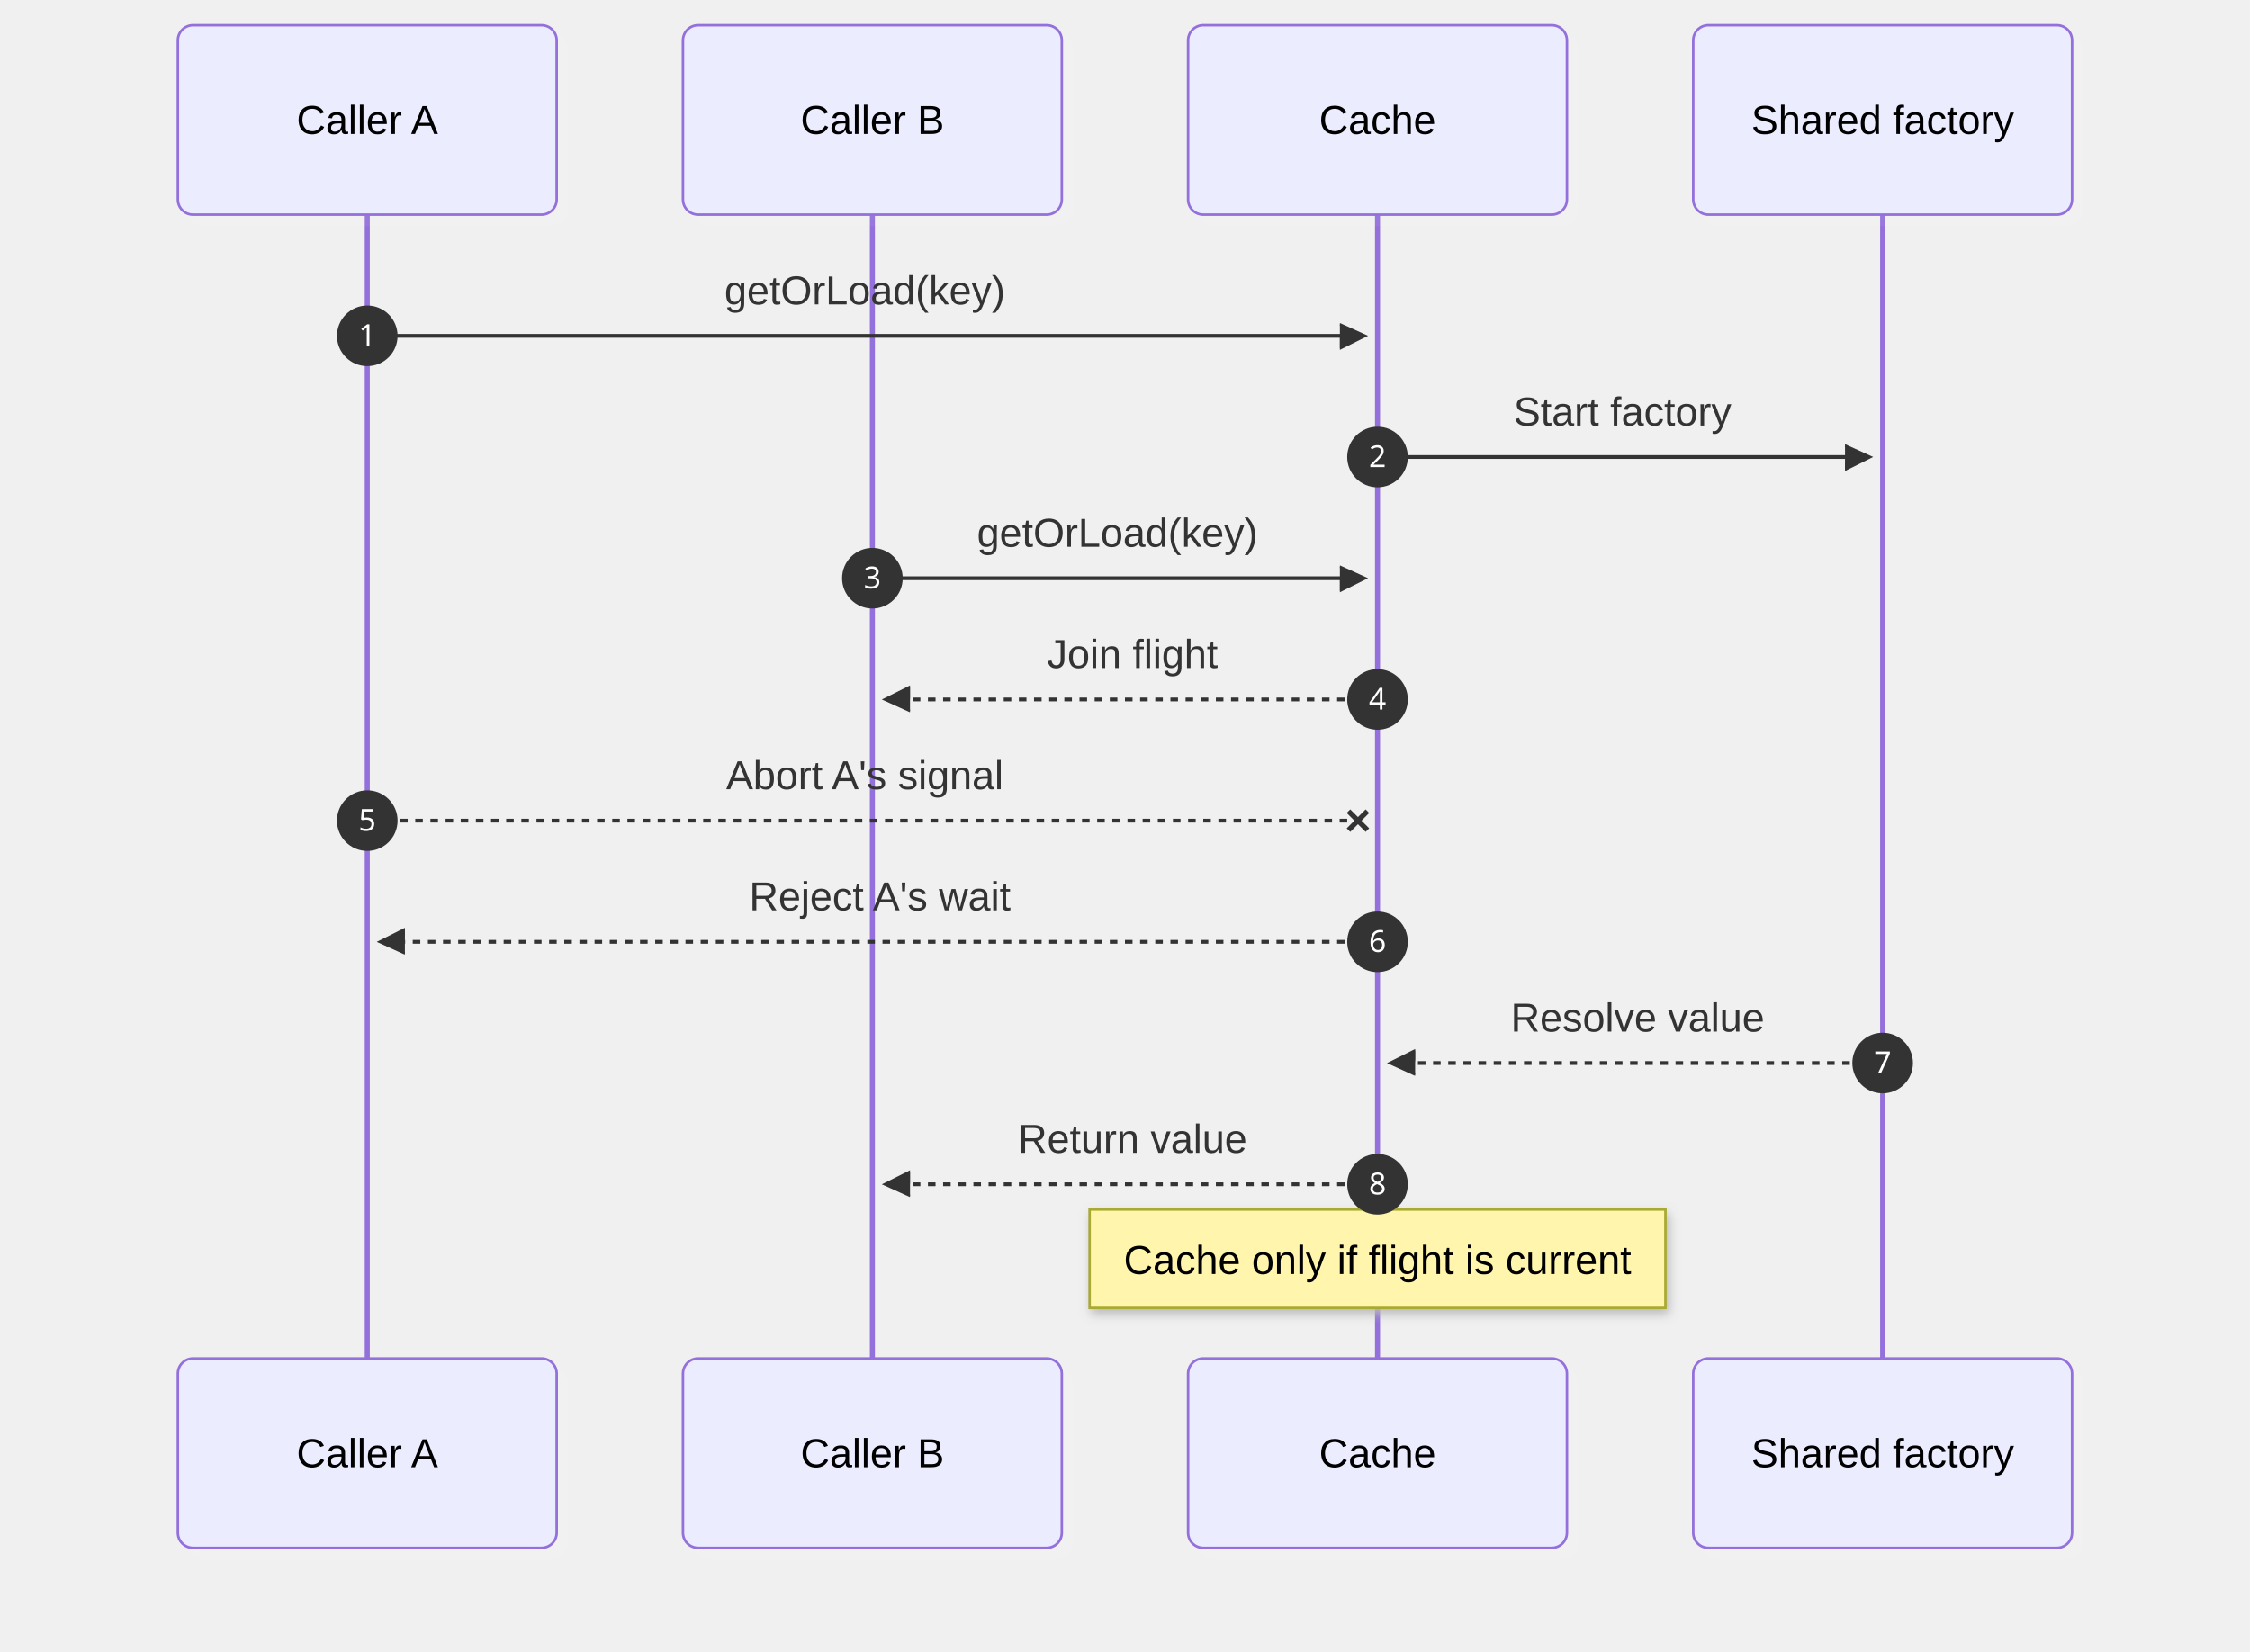
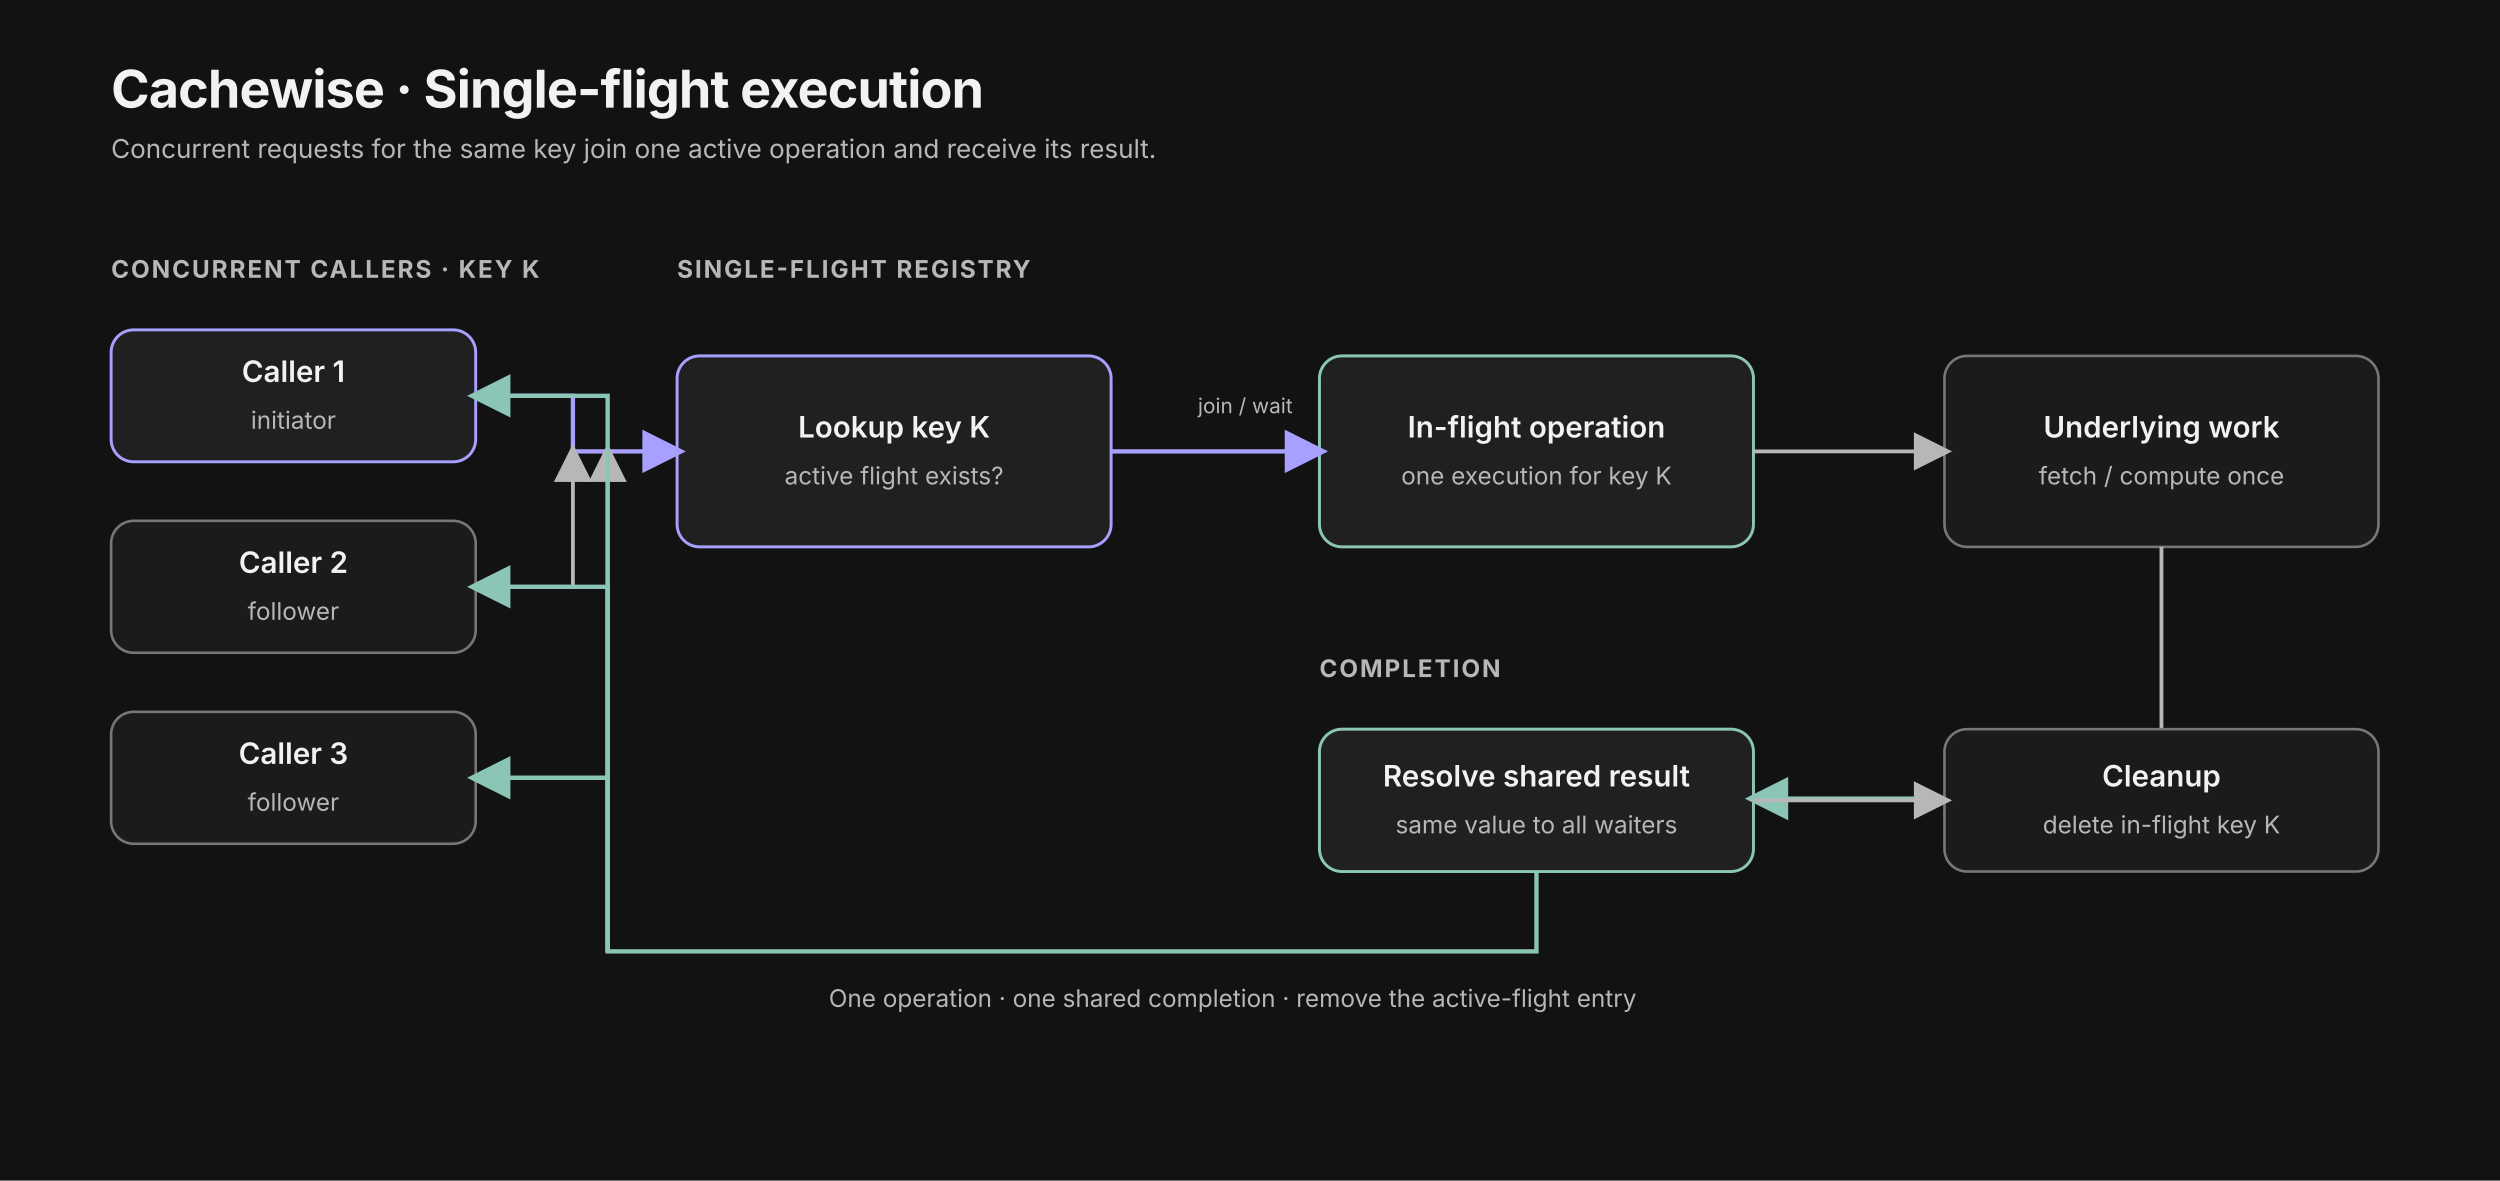
- <svg xmlns="http://www.w3.org/2000/svg" id="container" width="850" height="624" viewBox="-50 -10 850 654" role="graphics-document document" aria-roledescription="sequence">
-   <g>
-     <rect x="600" y="528" fill="#eaeaea" stroke="#666" width="150" height="75" name="F" rx="6" ry="6" class="actor actor-bottom" data-look="neo" filter="url(#container-drop-shadow)" />
-     <text x="675" y="565.5" dominant-baseline="central" alignment-baseline="central" class="actor actor-box" style="text-anchor: middle; font-size: 16px; font-weight: 400;">
-       <tspan x="675" dy="0">Shared factory</tspan>
-     </text>
-   </g>
-   <g>
-     <rect x="400" y="528" fill="#eaeaea" stroke="#666" width="150" height="75" name="C" rx="6" ry="6" class="actor actor-bottom" data-look="neo" filter="url(#container-drop-shadow)" />
-     <text x="475" y="565.5" dominant-baseline="central" alignment-baseline="central" class="actor actor-box" style="text-anchor: middle; font-size: 16px; font-weight: 400;">
-       <tspan x="475" dy="0">Cache</tspan>
-     </text>
-   </g>
-   <g>
-     <rect x="200" y="528" fill="#eaeaea" stroke="#666" width="150" height="75" name="B" rx="6" ry="6" class="actor actor-bottom" data-look="neo" filter="url(#container-drop-shadow)" />
-     <text x="275" y="565.5" dominant-baseline="central" alignment-baseline="central" class="actor actor-box" style="text-anchor: middle; font-size: 16px; font-weight: 400;">
-       <tspan x="275" dy="0">Caller B</tspan>
-     </text>
-   </g>
-   <g>
-     <rect x="0" y="528" fill="#eaeaea" stroke="#666" width="150" height="75" name="A" rx="6" ry="6" class="actor actor-bottom" data-look="neo" filter="url(#container-drop-shadow)" />
-     <text x="75" y="565.5" dominant-baseline="central" alignment-baseline="central" class="actor actor-box" style="text-anchor: middle; font-size: 16px; font-weight: 400;">
-       <tspan x="75" dy="0">Caller A</tspan>
-     </text>
-   </g>
-   <g>
-     <line id="actor3" x1="675" y1="75" x2="675" y2="528" class="actor-line 200" stroke-width="0.5px" stroke="#999" name="F" data-et="life-line" data-id="F" />
-     <g id="root-3" data-look="neo" data-et="participant" data-type="participant" data-id="F">
-       <rect x="600" y="0" fill="#eaeaea" stroke="#666" width="150" height="75" name="F" rx="6" ry="6" class="actor actor-top" data-look="neo" filter="url(#container-drop-shadow)" />
-       <text x="675" y="37.5" dominant-baseline="central" alignment-baseline="central" class="actor actor-box" style="text-anchor: middle; font-size: 16px; font-weight: 400;">
-         <tspan x="675" dy="0">Shared factory</tspan>
-       </text>
-     </g>
-   </g>
-   <g>
-     <line id="actor2" x1="475" y1="75" x2="475" y2="528" class="actor-line 200" stroke-width="0.5px" stroke="#999" name="C" data-et="life-line" data-id="C" />
-     <g id="root-2" data-look="neo" data-et="participant" data-type="participant" data-id="C">
-       <rect x="400" y="0" fill="#eaeaea" stroke="#666" width="150" height="75" name="C" rx="6" ry="6" class="actor actor-top" data-look="neo" filter="url(#container-drop-shadow)" />
-       <text x="475" y="37.5" dominant-baseline="central" alignment-baseline="central" class="actor actor-box" style="text-anchor: middle; font-size: 16px; font-weight: 400;">
-         <tspan x="475" dy="0">Cache</tspan>
-       </text>
-     </g>
-   </g>
-   <g>
-     <line id="actor1" x1="275" y1="75" x2="275" y2="528" class="actor-line 200" stroke-width="0.5px" stroke="#999" name="B" data-et="life-line" data-id="B" />
-     <g id="root-1" data-look="neo" data-et="participant" data-type="participant" data-id="B">
-       <rect x="200" y="0" fill="#eaeaea" stroke="#666" width="150" height="75" name="B" rx="6" ry="6" class="actor actor-top" data-look="neo" filter="url(#container-drop-shadow)" />
-       <text x="275" y="37.5" dominant-baseline="central" alignment-baseline="central" class="actor actor-box" style="text-anchor: middle; font-size: 16px; font-weight: 400;">
-         <tspan x="275" dy="0">Caller B</tspan>
-       </text>
-     </g>
-   </g>
-   <g>
-     <line id="actor0" x1="75" y1="75" x2="75" y2="528" class="actor-line 200" stroke-width="0.5px" stroke="#999" name="A" data-et="life-line" data-id="A" />
-     <g id="root-0" data-look="neo" data-et="participant" data-type="participant" data-id="A">
-       <rect x="0" y="0" fill="#eaeaea" stroke="#666" width="150" height="75" name="A" rx="6" ry="6" class="actor actor-top" data-look="neo" filter="url(#container-drop-shadow)" />
-       <text x="75" y="37.5" dominant-baseline="central" alignment-baseline="central" class="actor actor-box" style="text-anchor: middle; font-size: 16px; font-weight: 400;">
-         <tspan x="75" dy="0">Caller A</tspan>
-       </text>
-     </g>
-   </g>
-   <style>#container{font-family:"trebuchet ms",verdana,arial,sans-serif;font-size:16px;fill:#333;}@keyframes edge-animation-frame{from{stroke-dashoffset:0;}}@keyframes dash{to{stroke-dashoffset:0;}}#container .edge-animation-slow{stroke-dasharray:9,5!important;stroke-dashoffset:900;animation:dash 50s linear infinite;stroke-linecap:round;}#container .edge-animation-fast{stroke-dasharray:9,5!important;stroke-dashoffset:900;animation:dash 20s linear infinite;stroke-linecap:round;}#container .error-icon{fill:#552222;}#container .error-text{fill:#552222;stroke:#552222;}#container .edge-thickness-normal{stroke-width:1px;}#container .edge-thickness-thick{stroke-width:3.5px;}#container .edge-pattern-solid{stroke-dasharray:0;}#container .edge-thickness-invisible{stroke-width:0;fill:none;}#container .edge-pattern-dashed{stroke-dasharray:3;}#container .edge-pattern-dotted{stroke-dasharray:2;}#container .marker{fill:#333333;stroke:#333333;}#container .marker.cross{stroke:#333333;}#container svg{font-family:"trebuchet ms",verdana,arial,sans-serif;font-size:16px;}#container p{margin:0;}#container .actor{stroke:#9370DB;fill:#ECECFF;stroke-width:1;}#container rect.actor.outer-path[data-look="neo"]{filter:drop-shadow(1px 2px 2px rgba(185, 185, 185, 1));}#container rect.note[data-look="neo"]{stroke:#aaaa33;fill:#fff5ad;filter:drop-shadow(1px 2px 2px rgba(185, 185, 185, 1));}#container text.actor&gt;tspan{fill:black;stroke:none;}#container .actor-line{stroke:#9370DB;}#container .innerArc{stroke-width:1.5;stroke-dasharray:none;}#container .messageLine0{stroke-width:1.5;stroke-dasharray:none;stroke:#333;}#container .messageLine1{stroke-width:1.5;stroke-dasharray:2,2;stroke:#333;}#container [id$="-arrowhead"] path{fill:#333;stroke:#333;}#container .sequenceNumber{fill:white;}#container [id$="-sequencenumber"]{fill:#333;}#container [id$="-crosshead"] path{fill:#333;stroke:#333;}#container .messageText{fill:#333;stroke:none;}#container .labelBox{stroke:#9370DB;fill:#ECECFF;filter:drop-shadow(1px 2px 2px rgba(185, 185, 185, 1));}#container .labelText,#container .labelText&gt;tspan{fill:black;stroke:none;}#container .loopText,#container .loopText&gt;tspan{fill:black;stroke:none;}#container .sectionTitle,#container .sectionTitle&gt;tspan{fill:black;stroke:none;}#container .loopLine{stroke-width:2px;stroke-dasharray:2,2;stroke:#9370DB;fill:#9370DB;}#container .note{stroke:#aaaa33;fill:#fff5ad;}#container .noteText,#container .noteText&gt;tspan{fill:black;stroke:none;}#container .activation0{fill:#f4f4f4;stroke:#666;}#container .activation1{fill:#f4f4f4;stroke:#666;}#container .activation2{fill:#f4f4f4;stroke:#666;}#container .actorPopupMenu{position:absolute;}#container .actorPopupMenuPanel{position:absolute;fill:#ECECFF;box-shadow:0px 8px 16px 0px rgba(0,0,0,0.2);filter:drop-shadow(3px 5px 2px rgb(0 0 0 / 0.4));}#container .actor-man circle,#container line{fill:#ECECFF;stroke-width:2px;}#container g rect.rect{filter:drop-shadow(1px 2px 2px rgba(185, 185, 185, 1));stroke:#9370DB;}#container .node .neo-node{stroke:#9370DB;}#container [data-look="neo"].node rect,#container [data-look="neo"].cluster rect,#container [data-look="neo"].node polygon{stroke:#9370DB;filter:drop-shadow(1px 2px 2px rgba(185, 185, 185, 1));}#container [data-look="neo"].swimlane.cluster rect{filter:none;}#container [data-look="neo"].node path{stroke:#9370DB;stroke-width:1px;}#container [data-look="neo"].node .outer-path{filter:drop-shadow(1px 2px 2px rgba(185, 185, 185, 1));}#container [data-look="neo"].node .neo-line path{stroke:#9370DB;filter:none;}#container [data-look="neo"].node circle{stroke:#9370DB;filter:drop-shadow(1px 2px 2px rgba(185, 185, 185, 1));}#container [data-look="neo"].node circle .state-start{fill:#000000;}#container [data-look="neo"].icon-shape .icon{fill:#9370DB;filter:drop-shadow(1px 2px 2px rgba(185, 185, 185, 1));}#container [data-look="neo"].icon-shape .icon-neo path{stroke:#9370DB;filter:drop-shadow(1px 2px 2px rgba(185, 185, 185, 1));}#container :root{--mermaid-font-family:"trebuchet ms",verdana,arial,sans-serif;}</style>
-   <g />
+ <svg xmlns="http://www.w3.org/2000/svg" width="1440" height="680" viewBox="0 0 1440 680" role="img" aria-labelledby="title desc">
  <defs>
-     <symbol id="container-computer" width="24" height="24">
-       <path transform="scale(.5)" d="M2 2v13h20v-13h-20zm18 11h-16v-9h16v9zm-10.228 6l.466-1h3.524l.467 1h-4.457zm14.228 3h-24l2-6h2.104l-1.33 4h18.45l-1.297-4h2.073l2 6zm-5-10h-14v-7h14v7z" />
-     </symbol>
+     <marker id="arrow" markerWidth="10" markerHeight="10" refX="8" refY="5" orient="auto">
+       <path d="M0 0 L10 5 L0 10 Z" fill="#b7b7b7" />
+     </marker>
+     <marker id="arrowAccent" markerWidth="10" markerHeight="10" refX="8" refY="5" orient="auto">
+       <path d="M0 0 L10 5 L0 10 Z" fill="#a7a0ff" />
+     </marker>
+     <marker id="arrowGreen" markerWidth="10" markerHeight="10" refX="8" refY="5" orient="auto">
+       <path d="M0 0 L10 5 L0 10 Z" fill="#8bc5b5" />
+     </marker>
+     <style>
+   text { font-family: Inter, ui-sans-serif, system-ui, -apple-system, "Segoe UI", sans-serif; fill:#f2f2f2; }
+   .title { font-size:30px; font-weight:650; letter-spacing:-.5px; }
+   .subtitle { font-size:15px; fill:#b7b7b7; }
+   .section { font-size:14px; font-weight:650; letter-spacing:1.1px; fill:#b7b7b7; }
+   .label { font-size:17px; font-weight:600; }
+   .small { font-size:14px; fill:#b7b7b7; }
+   .tiny { font-size:12px; fill:#b7b7b7; }
+   .card { fill:#1b1b1b; stroke:#777777; stroke-width:1.5; rx:13; }
+   .cardAccent { fill:#202020; stroke:#a7a0ff; stroke-width:1.7; rx:13; }
+   .cardGreen { fill:#202020; stroke:#8bc5b5; stroke-width:1.7; rx:13; }
+   .line { fill:none; stroke:#b7b7b7; stroke-width:2.2; marker-end:url(#arrow); }
+   .lineAccent { fill:none; stroke:#a7a0ff; stroke-width:2.5; marker-end:url(#arrowAccent); }
+   .lineGreen { fill:none; stroke:#8bc5b5; stroke-width:2.5; marker-end:url(#arrowGreen); }
+   .dash { fill:none; stroke:#d7b779; stroke-width:2; stroke-dasharray:7 6; marker-end:url(#arrow); }
+  </style>
  </defs>
-   <defs>
-     <symbol id="container-database" fill-rule="evenodd" clip-rule="evenodd">
-       <path transform="scale(.5)" d="M12.258.001l.256.004.255.005.253.008.251.01.249.012.247.015.246.016.242.019.241.02.239.023.236.024.233.027.231.028.229.031.225.032.223.034.22.036.217.038.214.04.211.041.208.043.205.045.201.046.198.048.194.05.191.051.187.053.183.054.18.056.175.057.172.059.168.06.163.061.16.063.155.064.15.066.074.033.073.033.071.034.07.034.069.035.068.035.067.035.066.035.064.036.064.036.062.036.06.036.06.037.058.037.058.037.055.038.055.038.053.038.052.038.051.039.05.039.048.039.047.039.045.04.044.04.043.04.041.04.04.041.039.041.037.041.036.041.034.041.033.042.032.042.03.042.029.042.027.042.026.043.024.043.023.043.021.043.02.043.018.044.017.043.015.044.013.044.012.044.011.045.009.044.007.045.006.045.004.045.002.045.001.045v17l-.001.045-.002.045-.004.045-.006.045-.007.045-.009.044-.011.045-.012.044-.013.044-.015.044-.017.043-.018.044-.02.043-.021.043-.023.043-.024.043-.026.043-.027.042-.029.042-.03.042-.032.042-.033.042-.034.041-.036.041-.037.041-.039.041-.04.041-.041.04-.043.04-.044.04-.045.04-.047.039-.048.039-.05.039-.051.039-.052.038-.053.038-.055.038-.055.038-.058.037-.058.037-.06.037-.06.036-.062.036-.064.036-.064.036-.066.035-.067.035-.068.035-.069.035-.07.034-.071.034-.073.033-.074.033-.15.066-.155.064-.16.063-.163.061-.168.06-.172.059-.175.057-.18.056-.183.054-.187.053-.191.051-.194.05-.198.048-.201.046-.205.045-.208.043-.211.041-.214.04-.217.038-.22.036-.223.034-.225.032-.229.031-.231.028-.233.027-.236.024-.239.023-.241.02-.242.019-.246.016-.247.015-.249.012-.251.01-.253.008-.255.005-.256.004-.258.001-.258-.001-.256-.004-.255-.005-.253-.008-.251-.01-.249-.012-.247-.015-.245-.016-.243-.019-.241-.02-.238-.023-.236-.024-.234-.027-.231-.028-.228-.031-.226-.032-.223-.034-.22-.036-.217-.038-.214-.04-.211-.041-.208-.043-.204-.045-.201-.046-.198-.048-.195-.05-.19-.051-.187-.053-.184-.054-.179-.056-.176-.057-.172-.059-.167-.06-.164-.061-.159-.063-.155-.064-.151-.066-.074-.033-.072-.033-.072-.034-.07-.034-.069-.035-.068-.035-.067-.035-.066-.035-.064-.036-.063-.036-.062-.036-.061-.036-.06-.037-.058-.037-.057-.037-.056-.038-.055-.038-.053-.038-.052-.038-.051-.039-.049-.039-.049-.039-.046-.039-.046-.04-.044-.04-.043-.04-.041-.04-.04-.041-.039-.041-.037-.041-.036-.041-.034-.041-.033-.042-.032-.042-.03-.042-.029-.042-.027-.042-.026-.043-.024-.043-.023-.043-.021-.043-.02-.043-.018-.044-.017-.043-.015-.044-.013-.044-.012-.044-.011-.045-.009-.044-.007-.045-.006-.045-.004-.045-.002-.045-.001-.045v-17l.001-.045.002-.045.004-.045.006-.045.007-.045.009-.044.011-.045.012-.044.013-.044.015-.044.017-.043.018-.044.02-.043.021-.043.023-.043.024-.043.026-.043.027-.042.029-.042.03-.042.032-.042.033-.042.034-.041.036-.041.037-.041.039-.041.04-.041.041-.04.043-.04.044-.04.046-.04.046-.039.049-.039.049-.039.051-.039.052-.038.053-.038.055-.038.056-.038.057-.037.058-.037.06-.037.061-.036.062-.036.063-.036.064-.036.066-.035.067-.035.068-.035.069-.035.07-.034.072-.034.072-.033.074-.033.151-.066.155-.064.159-.063.164-.061.167-.06.172-.059.176-.057.179-.056.184-.054.187-.053.19-.051.195-.05.198-.048.201-.046.204-.045.208-.043.211-.041.214-.04.217-.038.22-.036.223-.034.226-.032.228-.031.231-.028.234-.027.236-.024.238-.023.241-.02.243-.019.245-.016.247-.015.249-.012.251-.01.253-.008.255-.005.256-.004.258-.001.258.001zm-9.258 20.499v.01l.001.021.003.021.004.022.005.021.006.022.007.022.009.023.01.022.011.023.012.023.013.023.015.023.016.024.017.023.018.024.019.024.021.024.022.025.023.024.024.025.052.049.056.05.061.051.066.051.07.051.075.051.079.052.084.052.088.052.092.052.097.052.102.051.105.052.11.052.114.051.119.051.123.051.127.05.131.05.135.05.139.048.144.049.147.047.152.047.155.047.16.045.163.045.167.043.171.043.176.041.178.041.183.039.187.039.19.037.194.035.197.035.202.033.204.031.209.03.212.029.216.027.219.025.222.024.226.021.23.02.233.018.236.016.24.015.243.012.246.01.249.008.253.005.256.004.259.001.26-.001.257-.004.254-.005.25-.008.247-.011.244-.012.241-.014.237-.016.233-.018.231-.021.226-.021.224-.024.22-.026.216-.027.212-.028.21-.031.205-.031.202-.034.198-.034.194-.036.191-.037.187-.039.183-.04.179-.04.175-.042.172-.043.168-.044.163-.045.16-.046.155-.046.152-.047.148-.048.143-.049.139-.049.136-.05.131-.05.126-.05.123-.051.118-.052.114-.051.11-.052.106-.052.101-.052.096-.052.092-.052.088-.053.083-.051.079-.052.074-.052.07-.051.065-.051.06-.051.056-.05.051-.05.023-.024.023-.025.021-.024.02-.024.019-.024.018-.024.017-.024.015-.023.014-.024.013-.023.012-.023.01-.023.01-.022.008-.022.006-.022.006-.022.004-.022.004-.021.001-.021.001-.021v-4.127l-.077.055-.08.053-.083.054-.085.053-.087.052-.09.052-.093.051-.095.05-.097.05-.1.049-.102.049-.105.048-.106.047-.109.047-.111.046-.114.045-.115.045-.118.044-.12.043-.122.042-.124.042-.126.041-.128.04-.13.04-.132.038-.134.038-.135.037-.138.037-.139.035-.142.035-.143.034-.144.033-.147.032-.148.031-.15.03-.151.03-.153.029-.154.027-.156.027-.158.026-.159.025-.161.024-.162.023-.163.022-.165.021-.166.02-.167.019-.169.018-.169.017-.171.016-.173.015-.173.014-.175.013-.175.012-.177.011-.178.01-.179.008-.179.008-.181.006-.182.005-.182.004-.184.003-.184.002h-.37l-.184-.002-.184-.003-.182-.004-.182-.005-.181-.006-.179-.008-.179-.008-.178-.01-.176-.011-.176-.012-.175-.013-.173-.014-.172-.015-.171-.016-.17-.017-.169-.018-.167-.019-.166-.02-.165-.021-.163-.022-.162-.023-.161-.024-.159-.025-.157-.026-.156-.027-.155-.027-.153-.029-.151-.03-.15-.03-.148-.031-.146-.032-.145-.033-.143-.034-.141-.035-.14-.035-.137-.037-.136-.037-.134-.038-.132-.038-.13-.04-.128-.04-.126-.041-.124-.042-.122-.042-.12-.044-.117-.043-.116-.045-.113-.045-.112-.046-.109-.047-.106-.047-.105-.048-.102-.049-.1-.049-.097-.05-.095-.05-.093-.052-.09-.051-.087-.052-.085-.053-.083-.054-.08-.054-.077-.054v4.127zm0-5.654v.011l.001.021.003.021.004.021.005.022.006.022.007.022.009.022.01.022.011.023.012.023.013.023.015.024.016.023.017.024.018.024.019.024.021.024.022.024.023.025.024.024.052.05.056.05.061.05.066.051.07.051.075.052.079.051.084.052.088.052.092.052.097.052.102.052.105.052.11.051.114.051.119.052.123.05.127.051.131.05.135.049.139.049.144.048.147.048.152.047.155.046.16.045.163.045.167.044.171.042.176.042.178.04.183.04.187.038.19.037.194.036.197.034.202.033.204.032.209.03.212.028.216.027.219.025.222.024.226.022.23.02.233.018.236.016.24.014.243.012.246.01.249.008.253.006.256.003.259.001.26-.001.257-.003.254-.006.25-.008.247-.01.244-.012.241-.015.237-.016.233-.018.231-.02.226-.022.224-.024.22-.025.216-.027.212-.029.21-.03.205-.032.202-.033.198-.035.194-.036.191-.037.187-.039.183-.039.179-.041.175-.042.172-.043.168-.044.163-.045.16-.045.155-.047.152-.047.148-.048.143-.048.139-.05.136-.049.131-.05.126-.051.123-.051.118-.051.114-.052.11-.052.106-.052.101-.052.096-.052.092-.052.088-.052.083-.052.079-.052.074-.051.07-.052.065-.051.06-.05.056-.051.051-.049.023-.025.023-.024.021-.025.02-.024.019-.024.018-.024.017-.024.015-.023.014-.023.013-.024.012-.022.01-.023.01-.023.008-.022.006-.022.006-.022.004-.021.004-.022.001-.021.001-.021v-4.139l-.077.054-.08.054-.083.054-.085.052-.087.053-.09.051-.093.051-.095.051-.097.05-.1.049-.102.049-.105.048-.106.047-.109.047-.111.046-.114.045-.115.044-.118.044-.12.044-.122.042-.124.042-.126.041-.128.04-.13.039-.132.039-.134.038-.135.037-.138.036-.139.036-.142.035-.143.033-.144.033-.147.033-.148.031-.15.03-.151.03-.153.028-.154.028-.156.027-.158.026-.159.025-.161.024-.162.023-.163.022-.165.021-.166.02-.167.019-.169.018-.169.017-.171.016-.173.015-.173.014-.175.013-.175.012-.177.011-.178.009-.179.009-.179.007-.181.007-.182.005-.182.004-.184.003-.184.002h-.37l-.184-.002-.184-.003-.182-.004-.182-.005-.181-.007-.179-.007-.179-.009-.178-.009-.176-.011-.176-.012-.175-.013-.173-.014-.172-.015-.171-.016-.17-.017-.169-.018-.167-.019-.166-.02-.165-.021-.163-.022-.162-.023-.161-.024-.159-.025-.157-.026-.156-.027-.155-.028-.153-.028-.151-.03-.15-.03-.148-.031-.146-.033-.145-.033-.143-.033-.141-.035-.14-.036-.137-.036-.136-.037-.134-.038-.132-.039-.13-.039-.128-.04-.126-.041-.124-.042-.122-.043-.12-.043-.117-.044-.116-.044-.113-.046-.112-.046-.109-.046-.106-.047-.105-.048-.102-.049-.1-.049-.097-.05-.095-.051-.093-.051-.09-.051-.087-.053-.085-.052-.083-.054-.08-.054-.077-.054v4.139zm0-5.666v.011l.001.02.003.022.004.021.005.022.006.021.007.022.009.023.01.022.011.023.012.023.013.023.015.023.016.024.017.024.018.023.019.024.021.025.022.024.023.024.024.025.052.05.056.05.061.05.066.051.07.051.075.052.079.051.084.052.088.052.092.052.097.052.102.052.105.051.11.052.114.051.119.051.123.051.127.05.131.05.135.05.139.049.144.048.147.048.152.047.155.046.16.045.163.045.167.043.171.043.176.042.178.04.183.04.187.038.19.037.194.036.197.034.202.033.204.032.209.03.212.028.216.027.219.025.222.024.226.021.23.02.233.018.236.017.24.014.243.012.246.01.249.008.253.006.256.003.259.001.26-.001.257-.003.254-.006.25-.008.247-.01.244-.013.241-.014.237-.016.233-.018.231-.02.226-.022.224-.024.22-.025.216-.027.212-.029.21-.03.205-.032.202-.033.198-.035.194-.036.191-.037.187-.039.183-.039.179-.041.175-.042.172-.043.168-.044.163-.045.16-.045.155-.047.152-.047.148-.048.143-.049.139-.049.136-.049.131-.051.126-.05.123-.051.118-.052.114-.051.11-.052.106-.052.101-.052.096-.052.092-.052.088-.052.083-.052.079-.052.074-.052.07-.051.065-.051.06-.051.056-.05.051-.049.023-.025.023-.025.021-.024.02-.024.019-.024.018-.024.017-.024.015-.023.014-.024.013-.023.012-.023.01-.022.01-.023.008-.022.006-.022.006-.022.004-.022.004-.021.001-.021.001-.021v-4.153l-.077.054-.08.054-.083.053-.085.053-.087.053-.09.051-.093.051-.095.051-.097.05-.1.049-.102.048-.105.048-.106.048-.109.046-.111.046-.114.046-.115.044-.118.044-.12.043-.122.043-.124.042-.126.041-.128.04-.13.039-.132.039-.134.038-.135.037-.138.036-.139.036-.142.034-.143.034-.144.033-.147.032-.148.032-.15.03-.151.03-.153.028-.154.028-.156.027-.158.026-.159.024-.161.024-.162.023-.163.023-.165.021-.166.02-.167.019-.169.018-.169.017-.171.016-.173.015-.173.014-.175.013-.175.012-.177.01-.178.01-.179.009-.179.007-.181.006-.182.006-.182.004-.184.003-.184.001-.185.001-.185-.001-.184-.001-.184-.003-.182-.004-.182-.006-.181-.006-.179-.007-.179-.009-.178-.01-.176-.01-.176-.012-.175-.013-.173-.014-.172-.015-.171-.016-.17-.017-.169-.018-.167-.019-.166-.02-.165-.021-.163-.023-.162-.023-.161-.024-.159-.024-.157-.026-.156-.027-.155-.028-.153-.028-.151-.03-.15-.03-.148-.032-.146-.032-.145-.033-.143-.034-.141-.034-.14-.036-.137-.036-.136-.037-.134-.038-.132-.039-.13-.039-.128-.041-.126-.041-.124-.041-.122-.043-.12-.043-.117-.044-.116-.044-.113-.046-.112-.046-.109-.046-.106-.048-.105-.048-.102-.048-.1-.05-.097-.049-.095-.051-.093-.051-.09-.052-.087-.052-.085-.053-.083-.053-.08-.054-.077-.054v4.153zm8.74-8.179l-.257.004-.254.005-.25.008-.247.011-.244.012-.241.014-.237.016-.233.018-.231.021-.226.022-.224.023-.22.026-.216.027-.212.028-.21.031-.205.032-.202.033-.198.034-.194.036-.191.038-.187.038-.183.04-.179.041-.175.042-.172.043-.168.043-.163.045-.16.046-.155.046-.152.048-.148.048-.143.048-.139.049-.136.05-.131.05-.126.051-.123.051-.118.051-.114.052-.11.052-.106.052-.101.052-.096.052-.092.052-.088.052-.083.052-.079.052-.074.051-.07.052-.065.051-.06.05-.056.05-.051.05-.023.025-.023.024-.021.024-.02.025-.019.024-.018.024-.017.023-.015.024-.014.023-.013.023-.012.023-.01.023-.01.022-.008.022-.006.023-.006.021-.004.022-.004.021-.001.021-.001.021.001.021.001.021.004.021.004.022.006.021.006.023.008.022.01.022.01.023.012.023.013.023.014.023.015.024.017.023.018.024.019.024.02.025.021.024.023.024.023.025.051.05.056.05.06.05.065.051.07.052.074.051.079.052.083.052.088.052.092.052.096.052.101.052.106.052.11.052.114.052.118.051.123.051.126.051.131.05.136.05.139.049.143.048.148.048.152.048.155.046.16.046.163.045.168.043.172.043.175.042.179.041.183.04.187.038.191.038.194.036.198.034.202.033.205.032.21.031.212.028.216.027.22.026.224.023.226.022.231.021.233.018.237.016.241.014.244.012.247.011.25.008.254.005.257.004.26.001.26-.001.257-.004.254-.005.25-.008.247-.011.244-.012.241-.014.237-.016.233-.018.231-.021.226-.022.224-.023.22-.026.216-.027.212-.028.21-.031.205-.032.202-.033.198-.034.194-.036.191-.038.187-.038.183-.04.179-.041.175-.042.172-.043.168-.043.163-.045.16-.046.155-.046.152-.048.148-.048.143-.048.139-.049.136-.05.131-.05.126-.051.123-.051.118-.051.114-.052.11-.052.106-.052.101-.052.096-.052.092-.052.088-.052.083-.052.079-.052.074-.051.07-.052.065-.051.06-.05.056-.05.051-.05.023-.025.023-.024.021-.024.02-.025.019-.024.018-.024.017-.023.015-.024.014-.023.013-.023.012-.023.01-.023.01-.022.008-.022.006-.023.006-.021.004-.022.004-.021.001-.021.001-.021-.001-.021-.001-.021-.004-.021-.004-.022-.006-.021-.006-.023-.008-.022-.01-.022-.01-.023-.012-.023-.013-.023-.014-.023-.015-.024-.017-.023-.018-.024-.019-.024-.02-.025-.021-.024-.023-.024-.023-.025-.051-.05-.056-.05-.06-.05-.065-.051-.07-.052-.074-.051-.079-.052-.083-.052-.088-.052-.092-.052-.096-.052-.101-.052-.106-.052-.11-.052-.114-.052-.118-.051-.123-.051-.126-.051-.131-.05-.136-.05-.139-.049-.143-.048-.148-.048-.152-.048-.155-.046-.16-.046-.163-.045-.168-.043-.172-.043-.175-.042-.179-.041-.183-.04-.187-.038-.191-.038-.194-.036-.198-.034-.202-.033-.205-.032-.21-.031-.212-.028-.216-.027-.22-.026-.224-.023-.226-.022-.231-.021-.233-.018-.237-.016-.241-.014-.244-.012-.247-.011-.25-.008-.254-.005-.257-.004-.26-.001-.26.001z" />
-     </symbol>
-   </defs>
-   <defs>
-     <symbol id="container-clock" width="24" height="24">
-       <path transform="scale(.5)" d="M12 2c5.514 0 10 4.486 10 10s-4.486 10-10 10-10-4.486-10-10 4.486-10 10-10zm0-2c-6.627 0-12 5.373-12 12s5.373 12 12 12 12-5.373 12-12-5.373-12-12-12zm5.848 12.459c.202.038.202.333.001.372-1.907.361-6.045 1.111-6.547 1.111-.719 0-1.301-.582-1.301-1.301 0-.512.77-5.447 1.125-7.445.034-.192.312-.181.343.014l.985 6.238 5.394 1.011z" />
-     </symbol>
-   </defs>
-   <defs>
-     <marker id="container-arrowhead" refX="7.9" refY="5" markerUnits="userSpaceOnUse" markerWidth="12" markerHeight="12" orient="auto-start-reverse">
-       <path d="M -1 0 L 10 5 L 0 10 z" />
-     </marker>
-   </defs>
-   <defs>
-     <marker id="container-crosshead" markerWidth="15" markerHeight="8" orient="auto" refX="4" refY="4.5">
-       <path fill="none" stroke="#000000" stroke-width="1pt" d="M 1,2 L 6,7 M 6,2 L 1,7" style="stroke-dasharray: 0, 0;" />
-     </marker>
-   </defs>
-   <defs>
-     <marker id="container-filled-head" refX="15.5" refY="7" markerWidth="20" markerHeight="28" orient="auto">
-       <path d="M 18,7 L9,13 L14,7 L9,1 Z" />
-     </marker>
-   </defs>
-   <defs>
-     <marker id="container-sequencenumber" refX="15" refY="15" markerWidth="60" markerHeight="40" orient="auto">
-       <circle cx="15" cy="15" r="6" />
-     </marker>
-   </defs>
-   <defs>
-     <marker id="container-solidTopArrowHead" refX="7.9" refY="7.25" markerUnits="userSpaceOnUse" markerWidth="12" markerHeight="12" orient="auto-start-reverse">
-       <path d="M 0 0 L 10 8 L 0 8 z" />
-     </marker>
-   </defs>
-   <defs>
-     <marker id="container-solidBottomArrowHead" refX="7.9" refY="0.75" markerUnits="userSpaceOnUse" markerWidth="12" markerHeight="12" orient="auto-start-reverse">
-       <path d="M 0 0 L 10 0 L 0 8 z" />
-     </marker>
-   </defs>
-   <defs>
-     <marker id="container-stickTopArrowHead" refX="7.5" refY="7" markerUnits="userSpaceOnUse" markerWidth="12" markerHeight="12" orient="auto-start-reverse">
-       <path d="M 0 0 L 7 7" stroke="black" stroke-width="1.5" fill="none" />
-     </marker>
-   </defs>
-   <defs>
-     <marker id="container-stickBottomArrowHead" refX="7.5" refY="0" markerUnits="userSpaceOnUse" markerWidth="12" markerHeight="12" orient="auto-start-reverse">
-       <path d="M 0 7 L 7 0" stroke="black" stroke-width="1.5" fill="none" />
-     </marker>
-   </defs>
-   <defs>
-     <filter id="container-drop-shadow" height="130%" width="130%">
-       <feDropShadow dx="4" dy="4" stdDeviation="0" flood-opacity="0.06" flood-color="#FFFFFF" />
-     </filter>
-   </defs>
-   <g data-et="note" data-id="i9">
-     <rect x="361" y="469" fill="#EDF2AE" stroke="#666" width="228" height="39" class="note" data-look="neo" />
-     <text x="475" y="474" text-anchor="middle" dominant-baseline="middle" alignment-baseline="middle" class="noteText" dy="1em" style="font-size: 16px; font-weight: 400;">
-       <tspan x="475">Cache only if flight is current</tspan>
-     </text>
-   </g>
-   <text x="272" y="90" text-anchor="middle" dominant-baseline="middle" alignment-baseline="middle" class="messageText" dy="1em" style="font-size: 16px; font-weight: 400;">getOrLoad(key)</text>
-   <line x1="82" y1="123" x2="468" y2="123" class="messageLine0" data-et="message" data-id="i1" data-from="A" data-to="C" stroke-width="2" stroke="none" marker-end="url(#container-arrowhead)" style="fill: none;" />
-   <line x1="75" y1="123" x2="75" y2="123" stroke-width="0" marker-start="url(#container-sequencenumber)" />
-   <text x="75" y="127" font-family="sans-serif" font-size="12px" text-anchor="middle" class="sequenceNumber">1</text>
-   <text x="572" y="138" text-anchor="middle" dominant-baseline="middle" alignment-baseline="middle" class="messageText" dy="1em" style="font-size: 16px; font-weight: 400;">Start factory</text>
-   <line x1="482" y1="171" x2="668" y2="171" class="messageLine0" data-et="message" data-id="i2" data-from="C" data-to="F" stroke-width="2" stroke="none" marker-end="url(#container-arrowhead)" style="fill: none;" />
-   <line x1="475" y1="171" x2="475" y2="171" stroke-width="0" marker-start="url(#container-sequencenumber)" />
-   <text x="475" y="175" font-family="sans-serif" font-size="12px" text-anchor="middle" class="sequenceNumber">2</text>
-   <text x="372" y="186" text-anchor="middle" dominant-baseline="middle" alignment-baseline="middle" class="messageText" dy="1em" style="font-size: 16px; font-weight: 400;">getOrLoad(key)</text>
-   <line x1="282" y1="219" x2="468" y2="219" class="messageLine0" data-et="message" data-id="i3" data-from="B" data-to="C" stroke-width="2" stroke="none" marker-end="url(#container-arrowhead)" style="fill: none;" />
-   <line x1="275" y1="219" x2="275" y2="219" stroke-width="0" marker-start="url(#container-sequencenumber)" />
-   <text x="275" y="223" font-family="sans-serif" font-size="12px" text-anchor="middle" class="sequenceNumber">3</text>
-   <text x="378" y="234" text-anchor="middle" dominant-baseline="middle" alignment-baseline="middle" class="messageText" dy="1em" style="font-size: 16px; font-weight: 400;">Join flight</text>
-   <line x1="480" y1="267" x2="282" y2="267" class="messageLine1" data-et="message" data-id="i4" data-from="C" data-to="B" stroke-width="2" stroke="none" marker-end="url(#container-arrowhead)" style="stroke-dasharray: 3, 3; fill: none;" />
-   <line x1="475" y1="267" x2="475" y2="267" stroke-width="0" marker-start="url(#container-sequencenumber)" />
-   <text x="475" y="271" font-family="sans-serif" font-size="12px" text-anchor="middle" class="sequenceNumber">4</text>
-   <text x="272" y="282" text-anchor="middle" dominant-baseline="middle" alignment-baseline="middle" class="messageText" dy="1em" style="font-size: 16px; font-weight: 400;">Abort A's signal</text>
-   <line x1="82" y1="315" x2="468" y2="315" class="messageLine1" data-et="message" data-id="i5" data-from="A" data-to="C" stroke-width="2" stroke="none" marker-end="url(#container-crosshead)" style="stroke-dasharray: 3, 3; fill: none;" />
-   <line x1="75" y1="315" x2="75" y2="315" stroke-width="0" marker-start="url(#container-sequencenumber)" />
-   <text x="75" y="319" font-family="sans-serif" font-size="12px" text-anchor="middle" class="sequenceNumber">5</text>
-   <text x="278" y="330" text-anchor="middle" dominant-baseline="middle" alignment-baseline="middle" class="messageText" dy="1em" style="font-size: 16px; font-weight: 400;">Reject A's wait</text>
-   <line x1="480" y1="363" x2="82" y2="363" class="messageLine1" data-et="message" data-id="i6" data-from="C" data-to="A" stroke-width="2" stroke="none" marker-end="url(#container-arrowhead)" style="stroke-dasharray: 3, 3; fill: none;" />
-   <line x1="475" y1="363" x2="475" y2="363" stroke-width="0" marker-start="url(#container-sequencenumber)" />
-   <text x="475" y="367" font-family="sans-serif" font-size="12px" text-anchor="middle" class="sequenceNumber">6</text>
-   <text x="578" y="378" text-anchor="middle" dominant-baseline="middle" alignment-baseline="middle" class="messageText" dy="1em" style="font-size: 16px; font-weight: 400;">Resolve value</text>
-   <line x1="680" y1="411" x2="482" y2="411" class="messageLine1" data-et="message" data-id="i7" data-from="F" data-to="C" stroke-width="2" stroke="none" marker-end="url(#container-arrowhead)" style="stroke-dasharray: 3, 3; fill: none;" />
-   <line x1="675" y1="411" x2="675" y2="411" stroke-width="0" marker-start="url(#container-sequencenumber)" />
-   <text x="675" y="415" font-family="sans-serif" font-size="12px" text-anchor="middle" class="sequenceNumber">7</text>
-   <text x="378" y="426" text-anchor="middle" dominant-baseline="middle" alignment-baseline="middle" class="messageText" dy="1em" style="font-size: 16px; font-weight: 400;">Return value</text>
-   <line x1="480" y1="459" x2="282" y2="459" class="messageLine1" data-et="message" data-id="i8" data-from="C" data-to="B" stroke-width="2" stroke="none" marker-end="url(#container-arrowhead)" style="stroke-dasharray: 3, 3; fill: none;" />
-   <line x1="475" y1="459" x2="475" y2="459" stroke-width="0" marker-start="url(#container-sequencenumber)" />
-   <text x="475" y="463" font-family="sans-serif" font-size="12px" text-anchor="middle" class="sequenceNumber">8</text>
+   <rect width="100%" height="100%" fill="#121212" />
+   <text x="64" y="62" class="title">Cachewise · Single-flight execution</text>
+   <text x="64" y="91" class="subtitle">Concurrent requests for the same key join one active operation and receive its result.</text>
+   <text x="64" y="160" class="section">CONCURRENT CALLERS · KEY K</text>
+   <rect x="64" y="190" width="210" height="76" class="cardAccent" />
+   <text x="169.0" y="220.0" text-anchor="middle" class="label">Caller 1</text>
+   <text x="169.0" y="247.0" text-anchor="middle" class="small">initiator</text>
+   <rect x="64" y="300" width="210" height="76" class="card" />
+   <text x="169.0" y="330.0" text-anchor="middle" class="label">Caller 2</text>
+   <text x="169.0" y="357.0" text-anchor="middle" class="small">follower</text>
+   <rect x="64" y="410" width="210" height="76" class="card" />
+   <text x="169.0" y="440.0" text-anchor="middle" class="label">Caller 3</text>
+   <text x="169.0" y="467.0" text-anchor="middle" class="small">follower</text>
+   <text x="390" y="160" class="section">SINGLE-FLIGHT REGISTRY</text>
+   <rect x="390" y="205" width="250" height="110" class="cardAccent" />
+   <text x="515.0" y="252.0" text-anchor="middle" class="label">Lookup key K</text>
+   <text x="515.0" y="279.0" text-anchor="middle" class="small">active flight exists?</text>
+   <rect x="760" y="205" width="250" height="110" class="cardGreen" />
+   <text x="885.0" y="252.0" text-anchor="middle" class="label">In-flight operation</text>
+   <text x="885.0" y="279.0" text-anchor="middle" class="small">one execution for key K</text>
+   <rect x="1120" y="205" width="250" height="110" class="card" />
+   <text x="1245.0" y="252.0" text-anchor="middle" class="label">Underlying work</text>
+   <text x="1245.0" y="279.0" text-anchor="middle" class="small">fetch / compute once</text>
+   <path d="M274 228 H330 V260 H390" class="lineAccent" />
+   <path d="M274 338 H330 V260" class="line" />
+   <path d="M274 448 H350 V260" class="line" />
+   <path d="M640 260 L760 260" class="lineAccent" />
+   <path d="M1010 260 L1120 260" class="line" />
+   <text x="690" y="238" class="tiny">join / wait</text>
+   <text x="760" y="390" class="section">COMPLETION</text>
+   <rect x="760" y="420" width="250" height="82" class="cardGreen" />
+   <text x="885.0" y="453.0" text-anchor="middle" class="label">Resolve shared result</text>
+   <text x="885.0" y="480.0" text-anchor="middle" class="small">same value to all waiters</text>
+   <path d="M1245 315 L1245 460" class="line" />
+   <path d="M1245 460 H1010" class="lineGreen" />
+   <path d="M885 502 V548 H350 V228 H274" class="lineGreen" />
+   <path d="M350 548 V338 H274" class="lineGreen" />
+   <path d="M350 548 V448 H274" class="lineGreen" />
+   <rect x="1120" y="420" width="250" height="82" class="card" />
+   <text x="1245.0" y="453.0" text-anchor="middle" class="label">Cleanup</text>
+   <text x="1245.0" y="480.0" text-anchor="middle" class="small">delete in-flight key K</text>
+   <path d="M1010 461 L1120 461" class="line" />
+   <text x="710" y="580" text-anchor="middle" class="small">One operation · one shared completion · remove the active-flight entry</text>
</svg>
